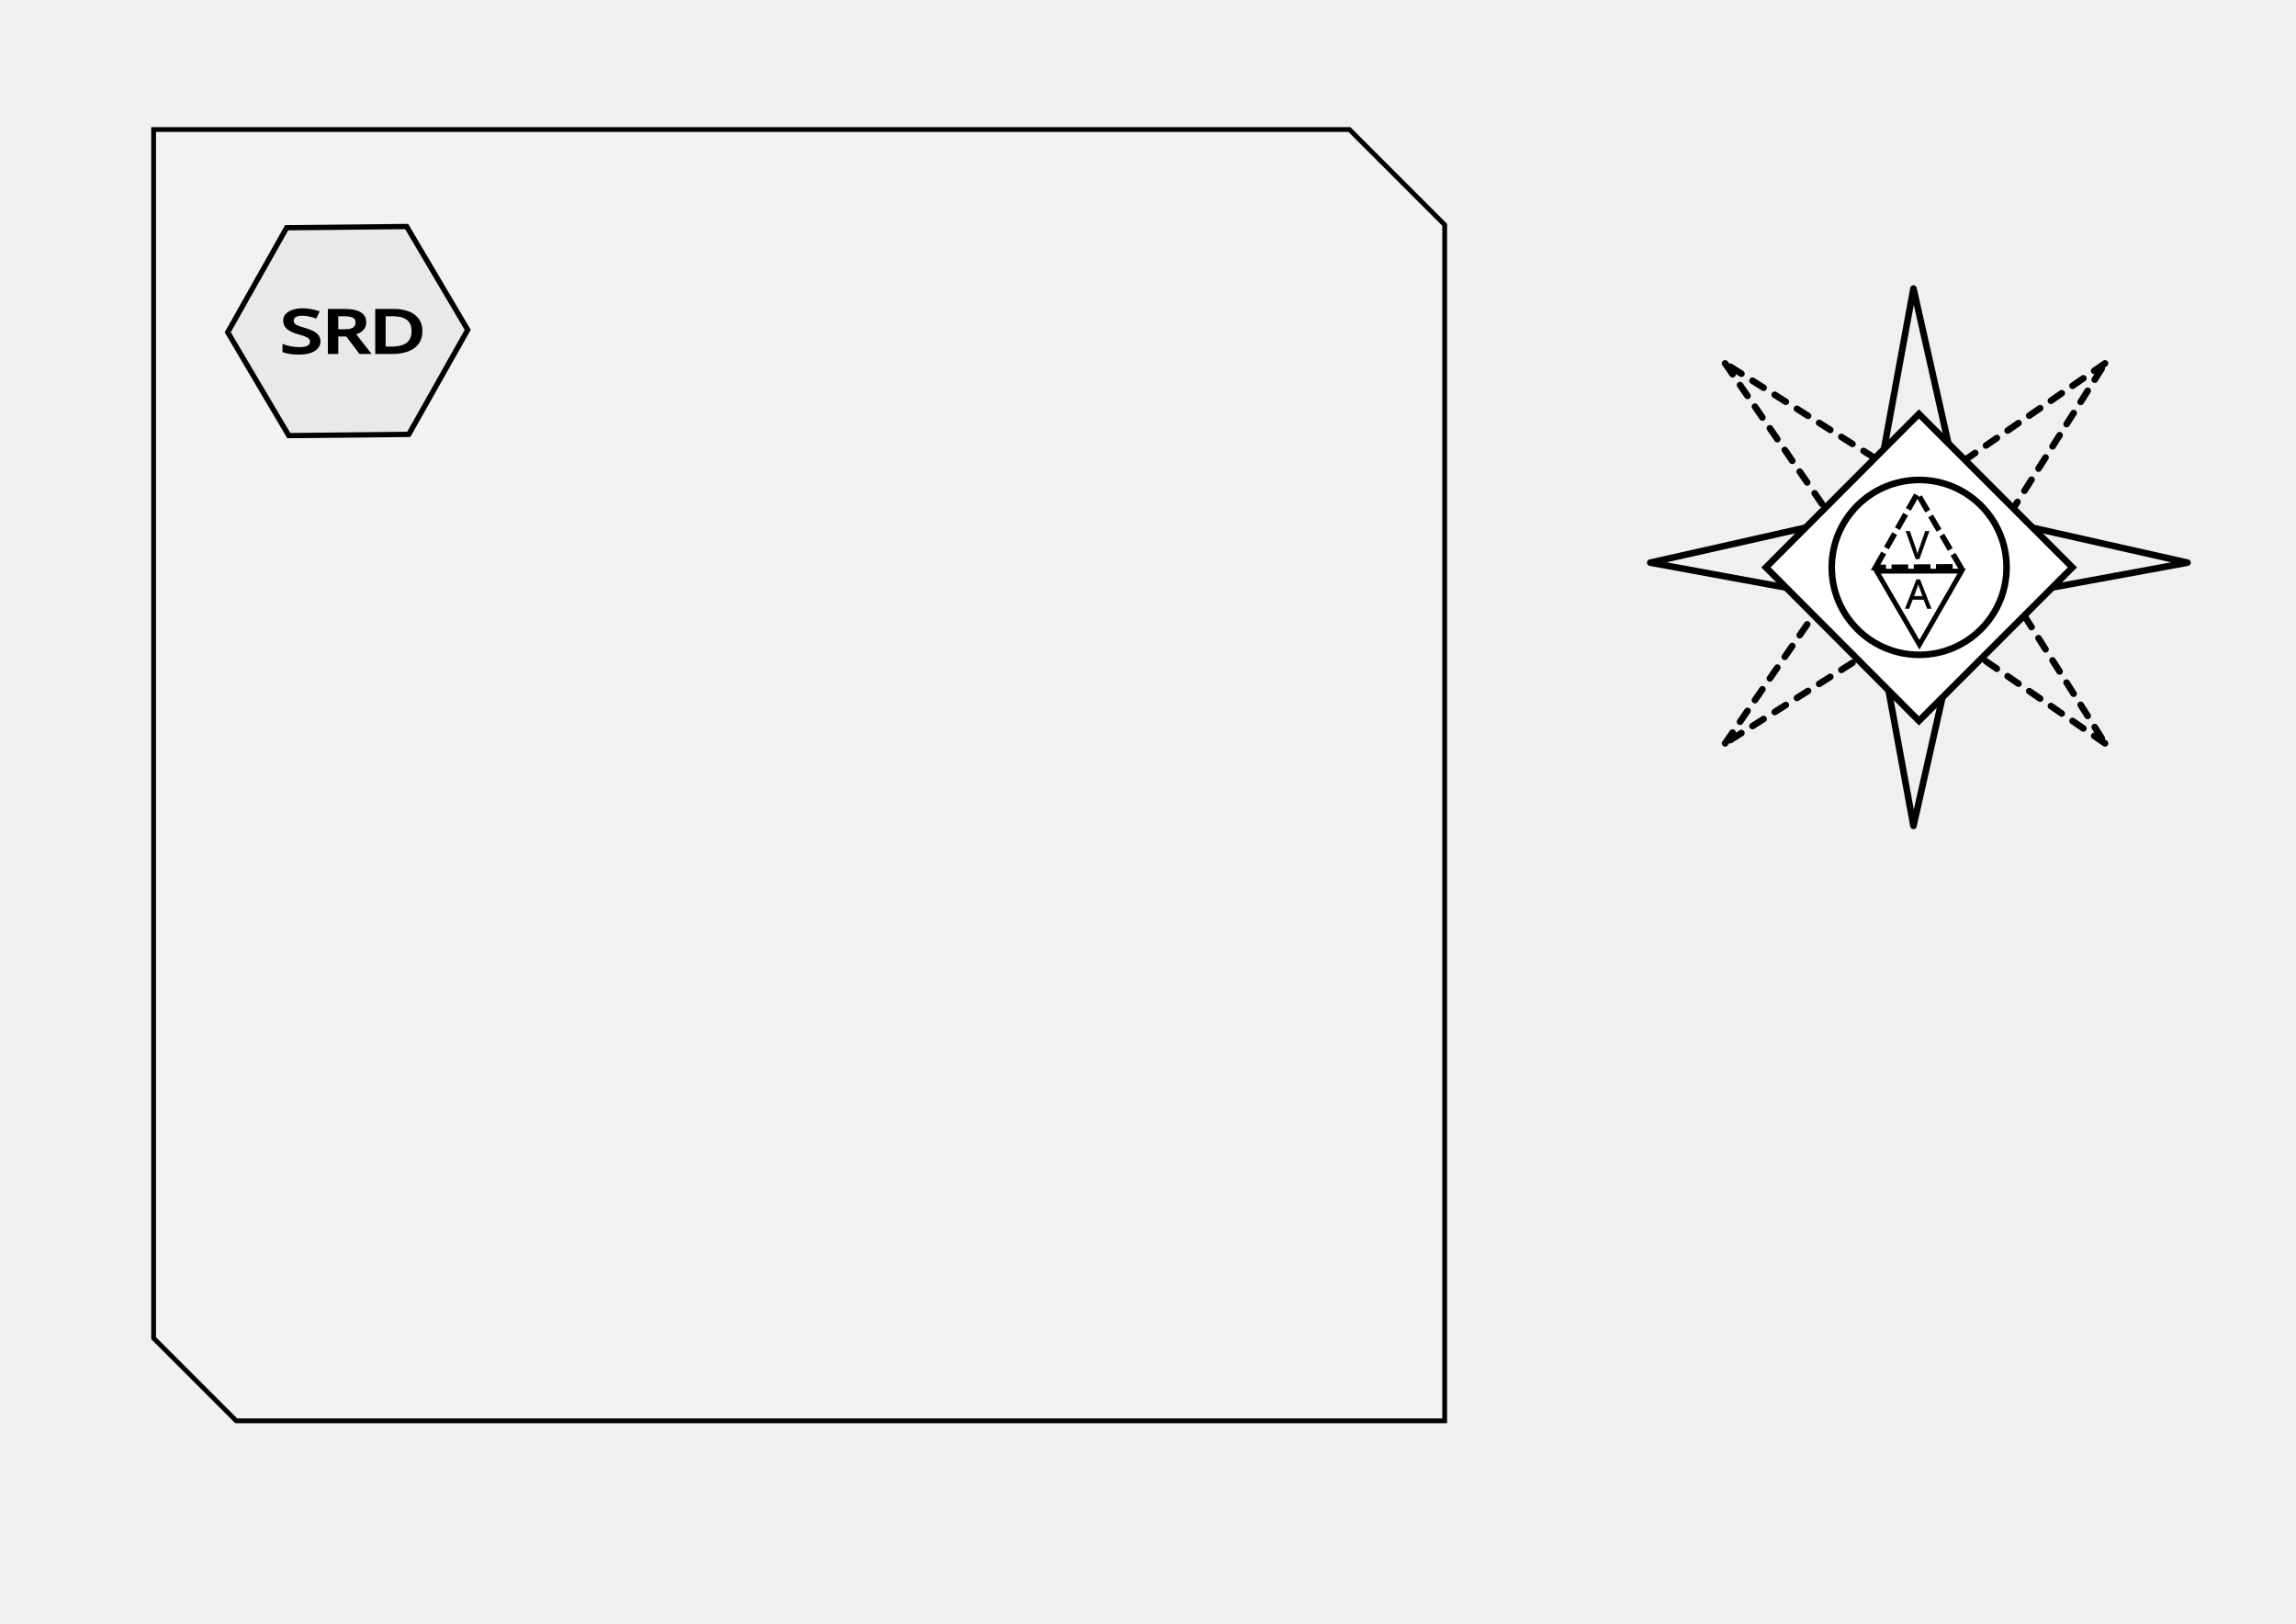
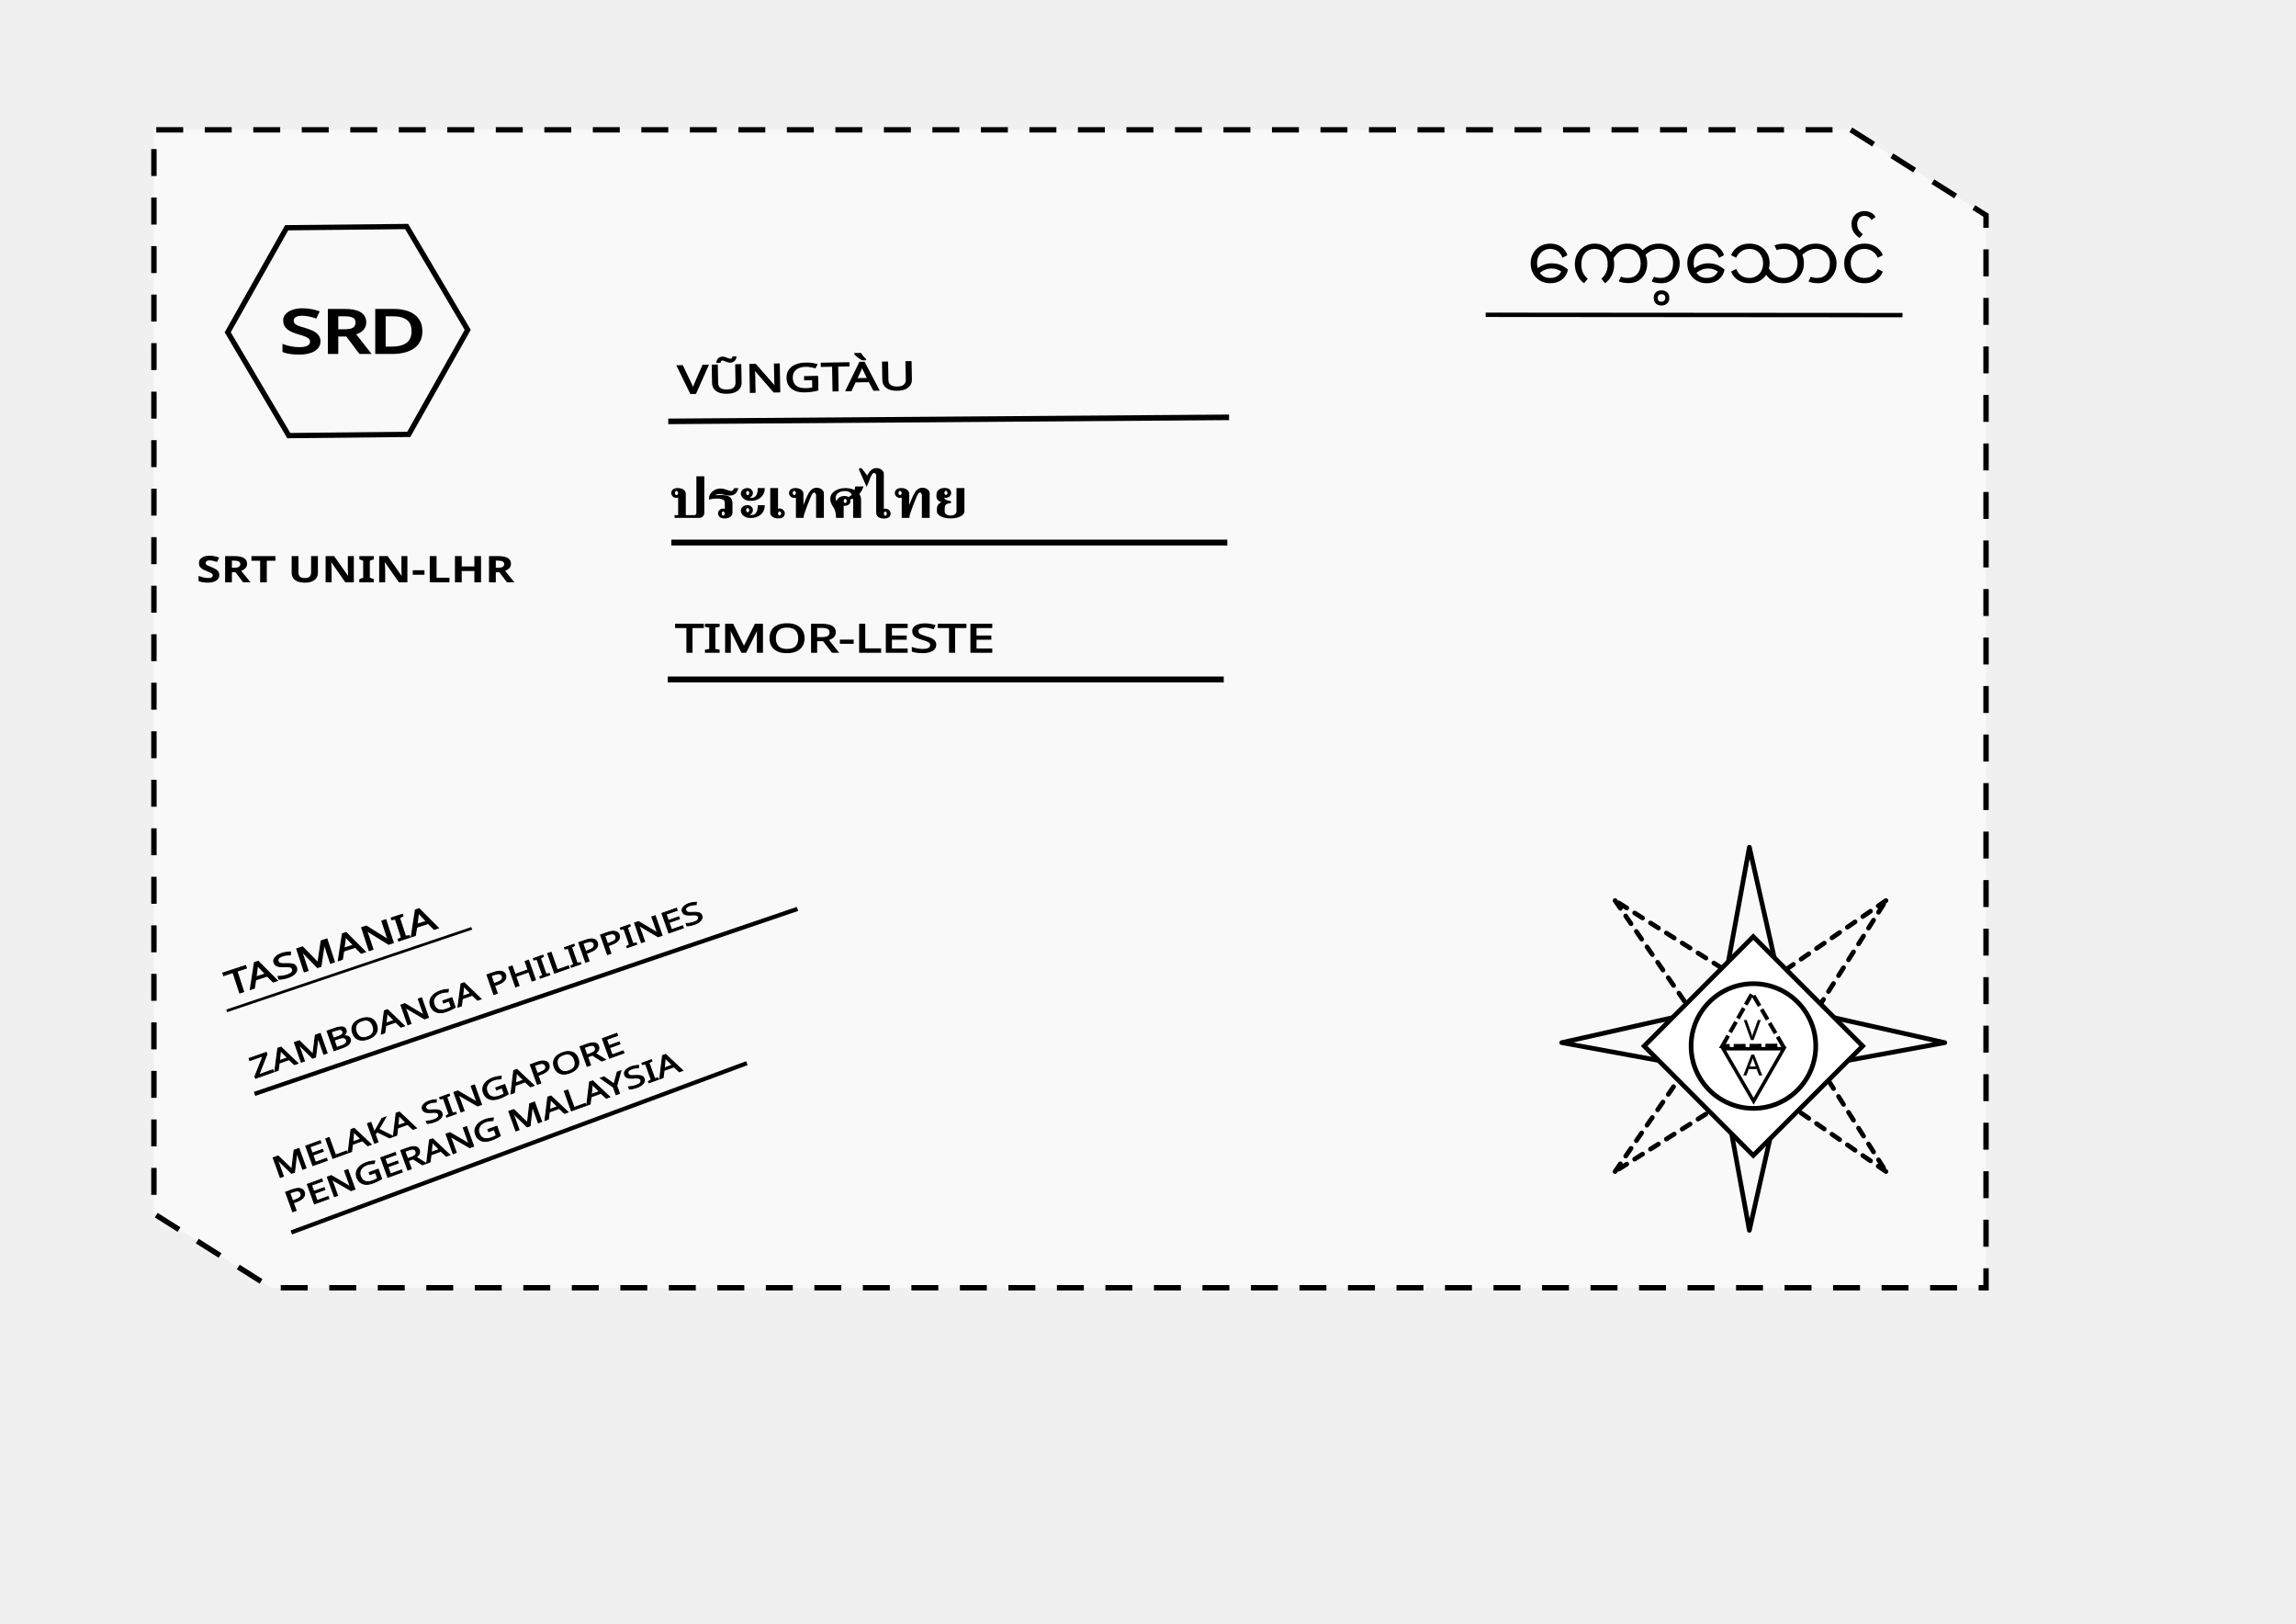
<svg xmlns="http://www.w3.org/2000/svg" width="297mm" height="210mm" viewBox="0 0 297 210" version="1.1" id="svg8">
  <defs id="defs2">
    <rect x="843.947" y="513.626" width="192.61" height="191.679" id="rect66" />
    <rect x="868.508" y="192.254" width="95.753" height="38.9" id="rect1" />
    <pattern id="EMFhbasepattern" patternUnits="userSpaceOnUse" width="6" height="6" x="0" y="0" />
    <pattern id="EMFhbasepattern-4" patternUnits="userSpaceOnUse" width="6" height="6" x="0" y="0" />
    <pattern id="EMFhbasepattern-6" patternUnits="userSpaceOnUse" width="6" height="6" x="0" y="0" />
    <pattern id="EMFhbasepattern-42" patternUnits="userSpaceOnUse" width="6" height="6" x="0" y="0" />
  </defs>
  <g id="layer1">
    <rect style="fill:#f9f9f9;stroke:#333333;stroke-width:1.269;stroke-linecap:round;stroke-linejoin:round;stroke-miterlimit:4;stroke-dasharray:2.538, 2.538;stroke-dashoffset:0;paint-order:markers fill stroke" id="rect1501" width="897.219" height="378.068" x="54.99" y="986.555" ry="25.435" />
    <text xml:space="preserve" style="font-style:normal;font-weight:normal;font-size:1.481px;line-height:1.25;font-family:sans-serif;fill:#000000;fill-opacity:1;stroke:#000000;stroke-width:0.093;stroke-dasharray:none" x="266.611" y="18.132" id="text1979-6-1" transform="scale(1.166899,0.8569721)">
      <tspan id="tspan1977-6-0" x="266.611" y="18.132" style="stroke:#000000;stroke-width:0.093;stroke-dasharray:none" />
      <tspan x="266.611" y="23.221" style="font-size:5.029px;stroke:#000000;stroke-width:0.093;stroke-dasharray:none" id="tspan1981-4-0">KLTX:KBT</tspan>
      <tspan x="266.611" y="29.507" style="font-size:5.029px;stroke:#000000;stroke-width:0.093;stroke-dasharray:none" id="tspan24">KLC</tspan>
      <tspan x="266.611" y="35.794" style="font-size:5.029px;stroke:#000000;stroke-width:0.093;stroke-dasharray:none" id="tspan1">KLT</tspan>
      <tspan x="266.611" y="42.081" style="font-size:5.029px;stroke:#000000;stroke-width:0.093;stroke-dasharray:none" id="tspan23">KAST:KMT</tspan>
      <tspan x="266.611" y="48.368" style="font-size:5.029px;stroke:#000000;stroke-width:0.093;stroke-dasharray:none" id="tspan25">KEZ:MHWT</tspan>
    </text>
    <text xml:space="preserve" transform="scale(0.2645833)" id="text1" style="font-size:24px;font-family:sans-serif;-inkscape-font-specification:sans-serif;white-space:pre;shape-inside:url(#rect1);display:inline;fill:none;stroke:#000000;stroke-width:1.259;stroke-dasharray:none;stroke-dashoffset:0;paint-order:fill markers stroke" />
    <path id="path835-3-2-4" style="fill:#ffffff;stroke:#000000;stroke-width:0.763;stroke-linecap:round;stroke-linejoin:round;stroke-miterlimit:3.897;stroke-dasharray:1.526, 1.526;stroke-dashoffset:0;paint-order:markers fill stroke" d="m 252.062,-12.335 13.047,-17.812 13.047,-17.812 8.708,20.465 8.708,20.465 -21.755,-2.653 z" />
    <path style="fill:none;stroke:#000000;stroke-width:0.7;stroke-linecap:butt;stroke-linejoin:miter;stroke-miterlimit:5.5;stroke-dasharray:2.1, 0.7;stroke-dashoffset:0;stroke-opacity:1" d="m 263.252,-23.546 8.166,-11.274 12.688,4.507 -0.357,14.086 -12.896,4.185 z" id="path75" />
    <text xml:space="preserve" style="font-size:13.045px;fill:#000000;stroke:#000000;stroke-width:0.426;stroke-dasharray:none;stroke-dashoffset:0" x="261.292" y="62.992" id="text83" transform="matrix(0.9688208,-0.2962054,0.2886004,0.9439464,0,0)">
      <tspan id="tspan83" style="font-style:normal;font-variant:normal;font-weight:normal;font-stretch:normal;font-family:'Yu Gothic UI';-inkscape-font-specification:'Yu Gothic UI';fill:#000000;stroke:#000000;stroke-width:0.426;stroke-dasharray:none" x="261.292" y="62.992">C</tspan>
    </text>
    <text xml:space="preserve" style="font-style:normal;font-weight:normal;font-size:1.591px;line-height:1.25;font-family:sans-serif;fill:#ff0000;fill-opacity:1;stroke:#ff0000;stroke-width:0.1;stroke-dasharray:none" x="286.639" y="1.624" id="text15" transform="scale(1.086071,0.9207498)">
      <tspan id="tspan13" x="286.639" y="1.624" style="fill:#ff0000;stroke:#ff0000;stroke-width:0.1;stroke-dasharray:none" />
      <tspan x="286.639" y="7.09" style="font-size:5.403px;fill:#ff0000;stroke:#ff0000;stroke-width:0.1;stroke-dasharray:none" id="tspan14">AST^K</tspan>
      <tspan x="286.639" y="13.844" style="font-size:5.403px;fill:#ff0000;stroke:#ff0000;stroke-width:0.1;stroke-dasharray:none" id="tspan15">KRIT</tspan>
    </text>
    <path id="rect851-7-5" style="fill:none;fill-opacity:1;stroke:#000000;stroke-width:0.483;stroke-linecap:round;stroke-linejoin:round;stroke-miterlimit:3.897;stroke-dasharray:1.45, 1.45;stroke-dashoffset:0;paint-order:markers fill stroke" d="M -120.466,-152.53 H 51.523 c 32.508,0 58.679,29.462 58.679,66.058 v 11.679 c 0,36.596 -26.171,66.058 -58.679,66.058 H -120.466 c -32.508,0 -58.679,-29.462 -58.679,-66.058 v -11.679 c 0,-36.596 26.171,-66.058 58.679,-66.058 z" />
-     <text xml:space="preserve" style="font-size:4.322px;line-height:1.25;font-family:sans-serif;letter-spacing:0px;fill:#000000;stroke:#000000;stroke-width:0.131;stroke-dasharray:none" x="-135.849" y="-88.378" id="text2" transform="matrix(1.11849,0.2355082,-0.1802609,0.8561066,0,0)">
-       <tspan style="font-size:4.322px;fill:#000000;stroke:#000000;stroke-width:0.131;stroke-dasharray:none" x="-135.849" y="-88.378" id="tspan10">VŨNGTÀU</tspan>
+     <text xml:space="preserve" transform="scale(0.2645833)" id="text66" style="font-size:16px;line-height:1.25;font-family:sans-serif;letter-spacing:0px;white-space:pre;shape-inside:url(#rect66);display:inline" />
+     <text xml:space="preserve" style="font-size:4.322px;line-height:1.25;font-family:sans-serif;letter-spacing:0px;fill:#000000;stroke:#000000;stroke-width:0.131;stroke-dasharray:none" x="-138.071" y="83.366" id="text67" transform="scale(1.143016,0.8748786)">
+       <tspan style="font-size:4.322px;fill:#000000;stroke:#000000;stroke-width:0.131;stroke-dasharray:none" x="-138.071" y="83.366" id="tspan77"> </tspan>
    </text>
-     <path style="fill:none;stroke:#000000;stroke-width:0.565;stroke-linecap:butt;stroke-linejoin:miter;stroke-dasharray:none;stroke-opacity:1" d="m -137.532,-105.212 55.563,12.309" id="path12" />
-     <path style="fill:none;stroke:#000000;stroke-width:0.565;stroke-linecap:butt;stroke-linejoin:miter;stroke-dasharray:none;stroke-opacity:1" d="m -140.706,-79.332 h 53.916" id="path13" />
-     <path style="fill:none;stroke:#000000;stroke-width:0.565;stroke-linecap:butt;stroke-linejoin:miter;stroke-dasharray:none;stroke-opacity:1" d="m -140.46,-61.607 h 53.916" id="path14" />
-     <path style="fill:none;stroke:#000000;stroke-width:0.565;stroke-linecap:butt;stroke-linejoin:miter;stroke-dasharray:none;stroke-opacity:1" d="m -137.574,-31.587 51.097,-17.203" id="path15" />
-     <text xml:space="preserve" style="font-size:5.941px;line-height:1.25;font-family:sans-serif;letter-spacing:0px;fill:#000000;stroke:#000000;stroke-width:0.18;stroke-dasharray:none" x="-123.303" y="-93.502" id="text26" transform="scale(1.143016,0.8748786)">
-       <tspan style="font-size:5.941px;fill:#000000;stroke:#000000;stroke-width:0.18;stroke-dasharray:none" x="-123.303" y="-93.502" id="tspan26">ประเทศไทย</tspan>
-       <tspan style="font-size:5.941px;fill:#000000;stroke:#000000;stroke-width:0.18;stroke-dasharray:none" x="-123.303" y="-86.076" id="tspan68"> </tspan>
+     <text xml:space="preserve" style="font-size:4.322px;line-height:1.25;font-family:sans-serif;letter-spacing:0px;white-space:pre;inline-size:0;fill:#000000;stroke:#000000;stroke-width:0.131;stroke-dasharray:none" x="20.454" y="130.923" id="text76" transform="matrix(1.383442,0.00989151,-0.0100923,1.411518,178.2173,-101.094)">
+       <tspan style="font-size:4.322px;fill:#000000;stroke:#000000;stroke-width:0.131;stroke-dasharray:none" x="20.454" y="130.923" id="tspan75">
+ </tspan>
    </text>
-     <text xml:space="preserve" style="font-size:4.322px;line-height:1.25;font-family:sans-serif;letter-spacing:0px;fill:#000000;stroke:#000000;stroke-width:0.131;stroke-dasharray:none" x="1.627" y="-78.049" id="text34" transform="matrix(1.069204,0.4040893,-0.309295,0.818382,0,0)">
-       <tspan style="font-size:4.322px;fill:#000000;stroke:#000000;stroke-width:0.131;stroke-dasharray:none" x="1.627" y="-78.049" id="tspan32">ZAMBOANGA PHILIPPINES</tspan>
-       <tspan style="font-size:4.322px;fill:#000000;stroke:#000000;stroke-width:0.131;stroke-dasharray:none" x="1.627" y="-72.647" id="tspan34" />
+     <path id="path1831" style="fill:#ffffff;stroke:#000000;stroke-width:0.514;stroke-linecap:round;stroke-linejoin:round;stroke-dasharray:none;paint-order:markers fill stroke" d="m 14.653,-75.813 a 54.416,54.416 0 0 1 -54.416,54.416 54.416,54.416 0 0 1 -54.416,-54.416 54.416,54.416 0 0 1 54.416,-54.416 54.416,54.416 0 0 1 54.416,54.416 z" />
+     <path id="path30" style="fill:#f9f9f9;fill-opacity:1;stroke:#000000;stroke-width:0.697;stroke-miterlimit:6.667;stroke-dasharray:3.486, 2.789;stroke-dashoffset:0" d="m 239.416,16.79 17.488,11.051 V 166.553 H 35.072 L 19.91,156.972 V 16.79 Z" />
+     <path id="path2" style="fill:none;stroke:#000000;stroke-width:0.606;stroke-linecap:round;stroke-linejoin:round;stroke-miterlimit:4;stroke-dasharray:none;stroke-dashoffset:0;stroke-opacity:1;paint-order:markers fill stroke" d="m 226.29,109.574 -2.251,12.26 -2.251,12.26 5.002,-0.054 5.002,-0.054 -2.751,-12.206 z" />
+     <text xml:space="preserve" style="font-size:4.322px;line-height:1.25;font-family:sans-serif;letter-spacing:0px;fill:#000000;stroke:#000000;stroke-width:0.131;stroke-dasharray:none" x="-13.321" y="162.918" id="text34" transform="matrix(1.078378,-0.3789266,0.2900352,0.8254043,0,0)">
+       <tspan style="font-size:4.322px;fill:#000000;stroke:#000000;stroke-width:0.131;stroke-dasharray:none" x="-13.321" y="162.918" id="tspan32">ZAMBOANGA PHILIPPINES</tspan>
+       <tspan style="font-size:4.322px;fill:#000000;stroke:#000000;stroke-width:0.131;stroke-dasharray:none" x="-13.321" y="168.32" id="tspan34" />
    </text>
-     <text xml:space="preserve" style="font-size:4.322px;line-height:1.25;font-family:sans-serif;letter-spacing:0px;fill:#000000;stroke:#000000;stroke-width:0.131;stroke-dasharray:none" x="-6.126" y="-65.706" id="text42" transform="matrix(1.034389,0.4863378,-0.3722491,0.7917343,0,0)">
-       <tspan style="font-size:4.322px;fill:#000000;stroke:#000000;stroke-width:0.131;stroke-dasharray:none" x="-6.126" y="-65.706" id="tspan37" />
-       <tspan style="font-size:4.322px;fill:#000000;stroke:#000000;stroke-width:0.131;stroke-dasharray:none" x="-6.126" y="-60.304" id="tspan42">MELAKA SINGAPORE</tspan>
-       <tspan style="font-size:4.322px;fill:#000000;stroke:#000000;stroke-width:0.131;stroke-dasharray:none" x="-6.126" y="-54.902" id="tspan78">PENGERANG MALAYSIA</tspan>
+     <text xml:space="preserve" style="font-size:4.322px;line-height:1.25;font-family:sans-serif;letter-spacing:0px;fill:#000000;stroke:#000000;stroke-width:0.131;stroke-dasharray:none" x="-15.934" y="172.37" id="text42" transform="matrix(1.074761,-0.3890685,0.2977979,0.8226354,0,0)">
+       <tspan style="font-size:4.322px;fill:#000000;stroke:#000000;stroke-width:0.131;stroke-dasharray:none" x="-15.934" y="172.37" id="tspan37" />
+       <tspan style="font-size:4.322px;fill:#000000;stroke:#000000;stroke-width:0.131;stroke-dasharray:none" x="-15.934" y="177.772" id="tspan42">MELAKA SINGAPORE</tspan>
+       <tspan style="font-size:4.322px;fill:#000000;stroke:#000000;stroke-width:0.131;stroke-dasharray:none" x="-15.934" y="183.174" id="tspan78">PENGERANG MALAYSIA</tspan>
    </text>
-     <text xml:space="preserve" style="font-size:4.322px;line-height:1.25;font-family:sans-serif;letter-spacing:0px;fill:#000000;stroke:#000000;stroke-width:0.131;stroke-dasharray:none" x="-122.247" y="-73.441" id="text62" transform="scale(1.143016,0.8748786)">
-       <tspan style="font-size:4.322px;fill:#000000;stroke:#000000;stroke-width:0.131;stroke-dasharray:none" x="-122.247" y="-73.441" id="tspan63">TIMOR-LESTE </tspan>
+     <path style="fill:none;stroke:#000000;stroke-width:0.565;stroke-linecap:butt;stroke-linejoin:miter;stroke-dasharray:none;stroke-opacity:1" d="m 246.097,40.754 -53.916,-0.04" id="path74" />
+     <path style="fill:none;stroke:#000000;stroke-width:0.545;stroke-linecap:butt;stroke-linejoin:miter;stroke-dasharray:none;stroke-opacity:1" d="M 96.609,137.507 37.682,159.398" id="path78" />
+     <path style="fill:none;stroke:#000000;stroke-width:0.549;stroke-linecap:butt;stroke-linejoin:miter;stroke-dasharray:none;stroke-opacity:1" d="M 32.927,141.476 103.157,117.554" id="path79" />
+     <text xml:space="preserve" style="font-size:9.221px;line-height:1.25;font-family:sans-serif;letter-spacing:0px;stroke-width:0.576" x="197.516" y="36.54" id="text79">
+       <tspan id="tspan79" style="stroke-width:0.576" x="197.516" y="36.54">ကော့သောင်</tspan>
    </text>
-     <text xml:space="preserve" style="font-size:4.322px;line-height:1.25;font-family:sans-serif;letter-spacing:0px;white-space:pre;inline-size:0;fill:#000000;stroke:#000000;stroke-width:0.131;stroke-dasharray:none" x="20.454" y="130.923" id="text65" transform="matrix(1.086427,-0.355192,0.2718685,0.8315649,-196.9543,-140.6986)">
+     <path id="path3" style="fill:none;stroke:#000000;stroke-width:0.606;stroke-linecap:round;stroke-linejoin:round;stroke-miterlimit:4;stroke-dasharray:none;stroke-dashoffset:0;stroke-opacity:1;paint-order:markers fill stroke" d="m 226.29,159.126 -2.251,-12.26 -2.251,-12.26 5.002,0.054 5.002,0.054 -2.751,12.206 z" />
+     <path id="path299" style="fill:none;stroke:#000000;stroke-width:0.606;stroke-linecap:round;stroke-linejoin:round;stroke-miterlimit:4;stroke-dasharray:none;stroke-dashoffset:0;stroke-opacity:1;paint-order:markers fill stroke" d="m 202.014,134.85 12.26,2.251 12.26,2.251 -0.054,-5.002 -0.054,-5.002 -12.206,2.751 z" />
+     <path id="path1" style="fill:none;stroke:#000000;stroke-width:0.606;stroke-linecap:round;stroke-linejoin:round;stroke-miterlimit:4;stroke-dasharray:none;stroke-dashoffset:0;stroke-opacity:1;paint-order:markers fill stroke" d="m 251.567,134.85 -12.26,2.251 -12.26,2.251 0.054,-5.002 0.054,-5.002 12.206,2.751 z" />
+     <path id="path4" style="fill:none;stroke:#000000;stroke-width:0.606;stroke-linecap:round;stroke-linejoin:round;stroke-miterlimit:4;stroke-dasharray:1.212, 1.212;stroke-dashoffset:0;stroke-opacity:1;paint-order:markers fill stroke" d="m 243.956,116.477 -10.261,7.078 -10.261,7.078 3.575,3.499 3.575,3.499 6.686,-10.577 z" />
+     <path id="path5" style="fill:none;stroke:#000000;stroke-width:0.606;stroke-linecap:round;stroke-linejoin:round;stroke-miterlimit:4;stroke-dasharray:1.212, 1.212;stroke-dashoffset:0;stroke-opacity:1;paint-order:markers fill stroke" d="m 208.917,151.516 7.078,-10.261 7.078,-10.261 3.499,3.575 3.499,3.575 -10.577,6.686 z" />
+     <path id="path6" style="fill:none;stroke:#000000;stroke-width:0.606;stroke-linecap:round;stroke-linejoin:round;stroke-miterlimit:4;stroke-dasharray:1.212, 1.212;stroke-dashoffset:0;stroke-opacity:1;paint-order:markers fill stroke" d="m 208.917,116.477 7.078,10.261 7.078,10.261 3.499,-3.575 3.499,-3.575 -10.577,-6.686 z" />
+     <path id="path7" style="fill:none;stroke:#000000;stroke-width:0.606;stroke-linecap:round;stroke-linejoin:round;stroke-miterlimit:4;stroke-dasharray:1.212, 1.212;stroke-dashoffset:0;stroke-opacity:1;paint-order:markers fill stroke" d="m 243.956,151.516 -10.261,-7.078 -10.261,-7.078 3.575,-3.499 3.575,-3.499 6.686,10.577 z" />
+     <path style="fill:#ffffff;fill-opacity:1;stroke:#000000;stroke-width:0.606;stroke-linecap:butt;stroke-linejoin:miter;stroke-miterlimit:5.5;stroke-dasharray:none;stroke-opacity:1" d="m 212.683,135.288 14.112,-14.151 14.151,14.151 -14.151,14.151 z" id="path35" />
+     <circle cy="135.288" cx="226.815" id="circle1025" style="fill:#ffffff;fill-opacity:1;stroke:#000000;stroke-width:0.606;stroke-miterlimit:5.5;stroke-dasharray:none;stroke-dashoffset:0;stroke-opacity:1" r="8.063" />
+     <text id="text1279" y="134.492" x="225.601" style="font-size:3.553px;line-height:1.25;font-family:sans-serif;fill:#000000;stroke:#000000;stroke-width:0.046;stroke-dasharray:none;stroke-opacity:1" xml:space="preserve">
+       <tspan style="font-size:3.553px;fill:#000000;stroke:#000000;stroke-width:0.046;stroke-dasharray:none;stroke-opacity:1" y="134.492" x="225.601" id="tspan1277">V</tspan>
+     </text>
+     <path style="fill:none;stroke:#000000;stroke-width:0.446;stroke-linecap:butt;stroke-linejoin:miter;stroke-miterlimit:5.5;stroke-dasharray:none;stroke-opacity:1" d="m 226.839,142.421 -3.946,-6.781 7.846,-0.007 z" id="path16757" />
+     <path style="fill:none;stroke:#000000;stroke-width:0.513;stroke-linecap:butt;stroke-linejoin:miter;stroke-miterlimit:5.5;stroke-dasharray:1.538, 0.513;stroke-dashoffset:0;stroke-opacity:1" d="m 222.79,135.291 3.864,-6.828 3.965,6.77 z" id="path16759" />
+     <text id="text8" y="139.076" x="225.542" style="font-size:3.726px;line-height:1.25;font-family:sans-serif;fill:#000000;stroke:#000000;stroke-width:0.048;stroke-dasharray:none;stroke-opacity:1" xml:space="preserve">
+       <tspan style="font-size:3.726px;fill:#000000;stroke:#000000;stroke-width:0.048;stroke-dasharray:none;stroke-opacity:1" y="139.076" x="225.542" id="tspan8">A</tspan>
+     </text>
+     <g id="g1">
+       <path id="path1-4" style="fill:#f9f9f9;stroke:#000000;stroke-width:0.682;stroke-dasharray:none" d="M 52.603,29.296 60.501,42.659 52.877,56.181 37.356,56.339 29.458,42.976 37.081,29.455 Z" />
+       <text xml:space="preserve" style="font-size:8.683px;line-height:1.25;font-family:sans-serif;word-spacing:0px;fill:#000000;stroke:#000000;stroke-width:0.407" x="31.973" y="51.738" id="text2-2" transform="scale(1.134617,0.8813548)">
+         <tspan id="tspan2" style="fill:#000000;stroke:#000000;stroke-width:0.407" x="31.973" y="51.738">SRD</tspan>
+       </text>
+     </g>
+     <path id="path40" style="fill:#f2f2f2;stroke:#4d4d4d;stroke-width:0.4;stroke-dasharray:none" d="m 163.747,-14.394 -2.783,4.936 -5.666,0.058 -2.883,-4.878 2.783,-4.936 5.666,-0.058 z" />
+     <text xml:space="preserve" style="font-size:5.231px;line-height:1.25;font-family:sans-serif;word-spacing:0px;fill:#000000;stroke-width:0.245" x="23.08" y="76.443" id="text17" transform="scale(1.101846,0.9075679)">
+       <tspan id="tspan16" style="font-style:normal;font-variant:normal;font-weight:bold;font-stretch:normal;font-family:sans-serif;-inkscape-font-specification:'sans-serif Bold';fill:#000000;stroke-width:0.245" x="23.08" y="76.443" />
+       <tspan style="font-style:normal;font-variant:normal;font-weight:bold;font-stretch:normal;font-family:sans-serif;-inkscape-font-specification:'sans-serif Bold';fill:#000000;stroke-width:0.245" x="23.08" y="82.982" id="tspan17">SRT UNIN-LHR</tspan>
+     </text>
+     <text xml:space="preserve" style="font-size:3.432px;line-height:1.25;font-family:sans-serif;word-spacing:0px;fill:#000000;stroke:#000000;stroke-width:0.161" x="135.97" y="-15.019" id="text30" transform="scale(1.134617,0.8813548)">
+       <tspan id="tspan30" style="fill:#000000;stroke:#000000;stroke-width:0.161" x="135.97" y="-15.019">TZH</tspan>
+     </text>
+     <path style="fill:#ffffff;fill-opacity:1;stroke:#000000;stroke-width:0.4;paint-order:fill markers stroke" id="path8" d="m 177.307,-16.939 a 7.553,7.553 0 0 1 -2.955,5.992 7.553,7.553 0 0 1 -6.553,1.303 l 1.955,-7.295 z" />
+     <text xml:space="preserve" style="font-size:5.764px;line-height:1.25;font-family:sans-serif;letter-spacing:0px;fill:#000000;stroke:#000000;stroke-width:0.175;stroke-dasharray:none" x="75.918" y="59.956" id="text2" transform="matrix(1.142837,-0.02020766,0.01546719,0.8747419,0,0)">
+       <tspan style="font-size:5.764px;fill:#000000;stroke:#000000;stroke-width:0.175;stroke-dasharray:none" x="75.918" y="59.956" id="tspan10">VŨNGTÀU</tspan>
+     </text>
+     <path style="fill:none;stroke:#000000;stroke-width:0.72;stroke-linecap:butt;stroke-linejoin:miter;stroke-dasharray:none;stroke-opacity:1" d="m 86.444,54.498 72.544,-0.522" id="path12" />
+     <path style="fill:none;stroke:#000000;stroke-width:0.754;stroke-linecap:butt;stroke-linejoin:miter;stroke-dasharray:none;stroke-opacity:1" d="M 86.845,70.171 H 158.761" id="path13" />
+     <path style="fill:none;stroke:#000000;stroke-width:0.754;stroke-linecap:butt;stroke-linejoin:miter;stroke-dasharray:none;stroke-opacity:1" d="M 86.382,87.876 H 158.298" id="path14" />
+     <path style="fill:none;stroke:#000000;stroke-width:0.351;stroke-linecap:butt;stroke-linejoin:miter;stroke-dasharray:none;stroke-opacity:1" d="M 29.32,130.738 61.022,120.065" id="path15" />
+     <text xml:space="preserve" style="font-size:7.924px;line-height:1.25;font-family:sans-serif;letter-spacing:0px;fill:#000000;stroke:#000000;stroke-width:0.24;stroke-dasharray:none" x="75.709" y="76.439" id="text26" transform="scale(1.143016,0.8748786)">
+       <tspan style="font-size:7.924px;fill:#000000;stroke:#000000;stroke-width:0.24;stroke-dasharray:none" x="75.709" y="76.439" id="tspan26">ประเทศไทย</tspan>
+       <tspan style="font-size:7.924px;fill:#000000;stroke:#000000;stroke-width:0.24;stroke-dasharray:none" x="75.709" y="86.344" id="tspan68"> </tspan>
+     </text>
+     <text xml:space="preserve" style="font-size:5.764px;line-height:1.25;font-family:sans-serif;letter-spacing:0px;fill:#000000;stroke:#000000;stroke-width:0.175;stroke-dasharray:none" x="76.424" y="96.411" id="text62" transform="scale(1.143016,0.8748786)">
+       <tspan style="font-size:5.764px;fill:#000000;stroke:#000000;stroke-width:0.175;stroke-dasharray:none" x="76.424" y="96.411" id="tspan63">TIMOR-LESTE </tspan>
+     </text>
+     <text xml:space="preserve" style="font-size:4.322px;line-height:1.25;font-family:sans-serif;letter-spacing:0px;white-space:pre;inline-size:0;fill:#000000;stroke:#000000;stroke-width:0.131;stroke-dasharray:none" x="20.454" y="130.923" id="text65" transform="matrix(1.256885,-0.4109209,0.314524,0.9620355,-38.83152,6.088926)">
      <tspan style="font-size:4.322px;fill:#000000;stroke:#000000;stroke-width:0.131;stroke-dasharray:none" x="20.454" y="130.923" id="tspan64">
</tspan>
      <tspan style="font-size:4.322px;fill:#000000;stroke:#000000;stroke-width:0.131;stroke-dasharray:none" x="20.454" y="136.325" id="tspan65">TASMANIA </tspan>
    </text>
-     <text xml:space="preserve" transform="scale(0.2645833)" id="text66" style="font-size:16px;line-height:1.25;font-family:sans-serif;letter-spacing:0px;white-space:pre;shape-inside:url(#rect66);display:inline" />
-     <text xml:space="preserve" style="font-size:4.322px;line-height:1.25;font-family:sans-serif;letter-spacing:0px;fill:#000000;stroke:#000000;stroke-width:0.131;stroke-dasharray:none" x="-138.071" y="83.366" id="text67" transform="scale(1.143016,0.8748786)">
-       <tspan style="font-size:4.322px;fill:#000000;stroke:#000000;stroke-width:0.131;stroke-dasharray:none" x="-138.071" y="83.366" id="tspan77"> </tspan>
-     </text>
-     <path style="fill:none;stroke:#000000;stroke-width:0.565;stroke-linecap:butt;stroke-linejoin:miter;stroke-dasharray:none;stroke-opacity:1" d="m 65.391,-84.731 -53.916,-0.04" id="path74" />
-     <text xml:space="preserve" style="font-size:4.322px;line-height:1.25;font-family:sans-serif;letter-spacing:0px;white-space:pre;inline-size:0;fill:#000000;stroke:#000000;stroke-width:0.131;stroke-dasharray:none" x="20.454" y="130.923" id="text76" transform="matrix(1.383442,0.00989151,-0.0100923,1.411518,178.2173,-101.094)">
-       <tspan style="font-size:4.322px;fill:#000000;stroke:#000000;stroke-width:0.131;stroke-dasharray:none" x="20.454" y="130.923" id="tspan75">
- </tspan>
-     </text>
-     <path style="fill:none;stroke:#000000;stroke-width:0.618;stroke-linecap:butt;stroke-linejoin:miter;stroke-dasharray:none;stroke-opacity:1" d="M 66.234,-20.876 1.523,-50.643" id="path78" />
-     <path style="fill:none;stroke:#000000;stroke-width:0.624;stroke-linecap:butt;stroke-linejoin:miter;stroke-dasharray:none;stroke-opacity:1" d="M 9.333,-67.547 87.967,-36.962" id="path79" />
-     <text xml:space="preserve" style="font-size:9.221px;line-height:1.25;font-family:sans-serif;letter-spacing:0px;stroke-width:0.576" x="16.81" y="-88.946" id="text79">
-       <tspan id="tspan79" style="stroke-width:0.576" x="16.81" y="-88.946">ကော့သောင်</tspan>
-     </text>
-     <path id="path1831" style="fill:#ffffff;stroke:#000000;stroke-width:0.514;stroke-linecap:round;stroke-linejoin:round;stroke-dasharray:none;paint-order:markers fill stroke" d="m 14.653,-75.813 a 54.416,54.416 0 0 1 -54.416,54.416 54.416,54.416 0 0 1 -54.416,-54.416 54.416,54.416 0 0 1 54.416,-54.416 54.416,54.416 0 0 1 54.416,54.416 z" />
-     <path id="path30" style="fill:#f2f2f2;fill-opacity:1;stroke:#000000;stroke-width:0.618;stroke-miterlimit:6.667;stroke-dasharray:none;stroke-dashoffset:0" d="m 174.554,16.75 12.324,12.324 V 183.757 H 30.555 L 19.871,173.073 V 16.75 Z" />
-     <path id="path2" style="fill:none;stroke:#000000;stroke-width:0.85;stroke-linecap:round;stroke-linejoin:round;stroke-miterlimit:4;stroke-dasharray:none;stroke-dashoffset:0;stroke-opacity:1;paint-order:markers fill stroke" d="m 247.517,37.319 -3.157,17.195 -3.157,17.195 7.015,-0.075 7.015,-0.075 -3.858,-17.119 z" />
-     <path id="path3" style="fill:none;stroke:#000000;stroke-width:0.85;stroke-linecap:round;stroke-linejoin:round;stroke-miterlimit:4;stroke-dasharray:none;stroke-dashoffset:0;stroke-opacity:1;paint-order:markers fill stroke" d="m 247.517,106.816 -3.157,-17.195 -3.157,-17.195 7.015,0.075 7.015,0.075 -3.858,17.12 z" />
-     <path id="path299" style="fill:none;stroke:#000000;stroke-width:0.85;stroke-linecap:round;stroke-linejoin:round;stroke-miterlimit:4;stroke-dasharray:none;stroke-dashoffset:0;stroke-opacity:1;paint-order:markers fill stroke" d="m 213.47,72.769 17.195,3.157 17.195,3.157 -0.075,-7.015 -0.075,-7.015 -17.12,3.858 z" />
-     <path id="path1" style="fill:none;stroke:#000000;stroke-width:0.85;stroke-linecap:round;stroke-linejoin:round;stroke-miterlimit:4;stroke-dasharray:none;stroke-dashoffset:0;stroke-opacity:1;paint-order:markers fill stroke" d="m 282.967,72.769 -17.195,3.157 -17.195,3.157 0.075,-7.015 0.075,-7.015 17.12,3.858 z" />
-     <path id="path4" style="fill:none;stroke:#000000;stroke-width:0.85;stroke-linecap:round;stroke-linejoin:round;stroke-miterlimit:4;stroke-dasharray:1.7, 1.7;stroke-dashoffset:0;stroke-opacity:1;paint-order:markers fill stroke" d="m 272.294,47 -14.391,9.926 -14.391,9.927 5.014,4.907 5.014,4.907 9.377,-14.834 z" />
-     <path id="path5" style="fill:none;stroke:#000000;stroke-width:0.85;stroke-linecap:round;stroke-linejoin:round;stroke-miterlimit:4;stroke-dasharray:1.7, 1.7;stroke-dashoffset:0;stroke-opacity:1;paint-order:markers fill stroke" d="m 223.151,96.143 9.927,-14.391 9.927,-14.391 4.907,5.014 4.907,5.014 -14.834,9.377 z" />
-     <path id="path6" style="fill:none;stroke:#000000;stroke-width:0.85;stroke-linecap:round;stroke-linejoin:round;stroke-miterlimit:4;stroke-dasharray:1.7, 1.7;stroke-dashoffset:0;stroke-opacity:1;paint-order:markers fill stroke" d="m 223.152,47 9.926,14.391 9.927,14.391 4.907,-5.014 4.907,-5.014 -14.834,-9.377 z" />
-     <path id="path7" style="fill:none;stroke:#000000;stroke-width:0.85;stroke-linecap:round;stroke-linejoin:round;stroke-miterlimit:4;stroke-dasharray:1.7, 1.7;stroke-dashoffset:0;stroke-opacity:1;paint-order:markers fill stroke" d="m 272.294,96.143 -14.391,-9.927 -14.391,-9.927 5.014,-4.907 5.014,-4.907 9.377,14.834 z" />
-     <path style="fill:#ffffff;fill-opacity:1;stroke:#000000;stroke-width:0.85;stroke-linecap:butt;stroke-linejoin:miter;stroke-miterlimit:5.5;stroke-dasharray:none;stroke-opacity:1" d="m 228.434,73.383 19.792,-19.847 19.847,19.847 -19.847,19.847 z" id="path35" />
-     <circle cy="73.383" cx="248.254" id="circle1025" style="fill:#ffffff;fill-opacity:1;stroke:#000000;stroke-width:0.85;stroke-miterlimit:5.5;stroke-dasharray:none;stroke-dashoffset:0;stroke-opacity:1" r="11.308" />
-     <text id="text1279" y="72.267" x="246.55" style="font-size:4.984px;line-height:1.25;font-family:sans-serif;fill:#000000;stroke:#000000;stroke-width:0.064;stroke-dasharray:none;stroke-opacity:1" xml:space="preserve">
-       <tspan style="font-size:4.984px;fill:#000000;stroke:#000000;stroke-width:0.064;stroke-dasharray:none;stroke-opacity:1" y="72.267" x="246.55" id="tspan1277">V</tspan>
-     </text>
-     <path style="fill:none;stroke:#000000;stroke-width:0.625;stroke-linecap:butt;stroke-linejoin:miter;stroke-miterlimit:5.5;stroke-dasharray:none;stroke-opacity:1" d="m 248.287,83.388 -5.534,-9.511 11.004,-0.01 z" id="path16757" />
-     <path style="fill:none;stroke:#000000;stroke-width:0.719;stroke-linecap:butt;stroke-linejoin:miter;stroke-miterlimit:5.5;stroke-dasharray:2.157, 0.719;stroke-dashoffset:0;stroke-opacity:1" d="m 242.608,73.387 5.419,-9.577 5.56,9.495 z" id="path16759" />
-     <text id="text8" y="78.696" x="246.468" style="font-size:5.225px;line-height:1.25;font-family:sans-serif;fill:#000000;stroke:#000000;stroke-width:0.067;stroke-dasharray:none;stroke-opacity:1" xml:space="preserve">
-       <tspan style="font-size:5.225px;fill:#000000;stroke:#000000;stroke-width:0.067;stroke-dasharray:none;stroke-opacity:1" y="78.696" x="246.468" id="tspan8">A</tspan>
-     </text>
-     <path id="path1-4" style="fill:#e9e9e9;stroke:#000000;stroke-width:0.682;stroke-dasharray:none" d="M 52.603,29.296 60.501,42.659 52.877,56.181 37.356,56.339 29.458,42.976 37.081,29.455 Z" />
-     <text xml:space="preserve" style="font-size:8.683px;line-height:1.25;font-family:sans-serif;word-spacing:0px;fill:#000000;stroke:#000000;stroke-width:0.407" x="31.973" y="51.738" id="text2-2" transform="scale(1.134617,0.8813548)">
-       <tspan id="tspan2" style="fill:#000000;stroke:#000000;stroke-width:0.407" x="31.973" y="51.738">SRD</tspan>
-     </text>
-     <path id="path40" style="fill:#f2f2f2;stroke:#4d4d4d;stroke-width:0.4;stroke-dasharray:none" d="m 163.747,-14.394 -2.783,4.936 -5.666,0.058 -2.883,-4.878 2.783,-4.936 5.666,-0.058 z" />
-     <text xml:space="preserve" style="font-size:5.231px;line-height:1.25;font-family:sans-serif;word-spacing:0px;fill:#000000;stroke-width:0.245" x="94.393" y="-20.386" id="text17" transform="scale(1.101846,0.9075679)">
-       <tspan id="tspan16" style="font-style:normal;font-variant:normal;font-weight:bold;font-stretch:normal;font-family:sans-serif;-inkscape-font-specification:'sans-serif Bold';fill:#000000;stroke-width:0.245" x="94.393" y="-20.386" />
-       <tspan style="font-style:normal;font-variant:normal;font-weight:bold;font-stretch:normal;font-family:sans-serif;-inkscape-font-specification:'sans-serif Bold';fill:#000000;stroke-width:0.245" x="94.393" y="-13.848" id="tspan17">SRT UNIN-LHR</tspan>
-     </text>
-     <text xml:space="preserve" style="font-size:3.432px;line-height:1.25;font-family:sans-serif;word-spacing:0px;fill:#000000;stroke:#000000;stroke-width:0.161" x="135.97" y="-15.019" id="text30" transform="scale(1.134617,0.8813548)">
-       <tspan id="tspan30" style="fill:#000000;stroke:#000000;stroke-width:0.161" x="135.97" y="-15.019">TZH</tspan>
-     </text>
-     <text xml:space="preserve" style="font-size:6.608px;line-height:1.25;font-family:sans-serif;-inkscape-font-specification:sans-serif;fill:#000000;stroke:#000000;stroke-width:0.147;stroke-dasharray:0.294, 0.294;paint-order:fill markers stroke" x="264.301" y="209.236" id="text3">
-       <tspan id="tspan3" style="fill:#000000;stroke:#000000;stroke-width:0.147" x="264.301" y="209.236" />
-       <tspan style="fill:#000000;stroke:#000000;stroke-width:0.147" x="264.301" y="217.496" id="tspan4">VŨNGTÀU</tspan>
-       <tspan style="fill:#000000;stroke:#000000;stroke-width:0.147" x="264.301" y="225.755" id="tspan5">ประเทศไทย </tspan>
-       <tspan style="fill:#000000;stroke:#000000;stroke-width:0.147" x="264.301" y="234.015" id="tspan6">ZAMBOANGA PHILIPPINES</tspan>
-       <tspan style="fill:#000000;stroke:#000000;stroke-width:0.147" x="264.301" y="242.275" id="tspan7">MELAKA SINGAPOREPENGERANG MALAYSIA</tspan>
-       <tspan style="fill:#000000;stroke:#000000;stroke-width:0.147" x="264.301" y="250.534" id="tspan9">TIMOR-LESTE </tspan>
-       <tspan style="fill:#000000;stroke:#000000;stroke-width:0.147" x="264.301" y="258.794" id="tspan19"> TASMANIA </tspan>
-       <tspan style="fill:#000000;stroke:#000000;stroke-width:0.147" x="264.301" y="267.054" id="tspan20">ကော့သောင်</tspan>
-     </text>
-     <path style="fill:#ffffff;fill-opacity:1;stroke:#000000;stroke-width:0.4;paint-order:fill markers stroke" id="path8" d="m 177.307,-16.939 a 7.553,7.553 0 0 1 -2.955,5.992 7.553,7.553 0 0 1 -6.553,1.303 l 1.955,-7.295 z" />
  </g>
</svg>
